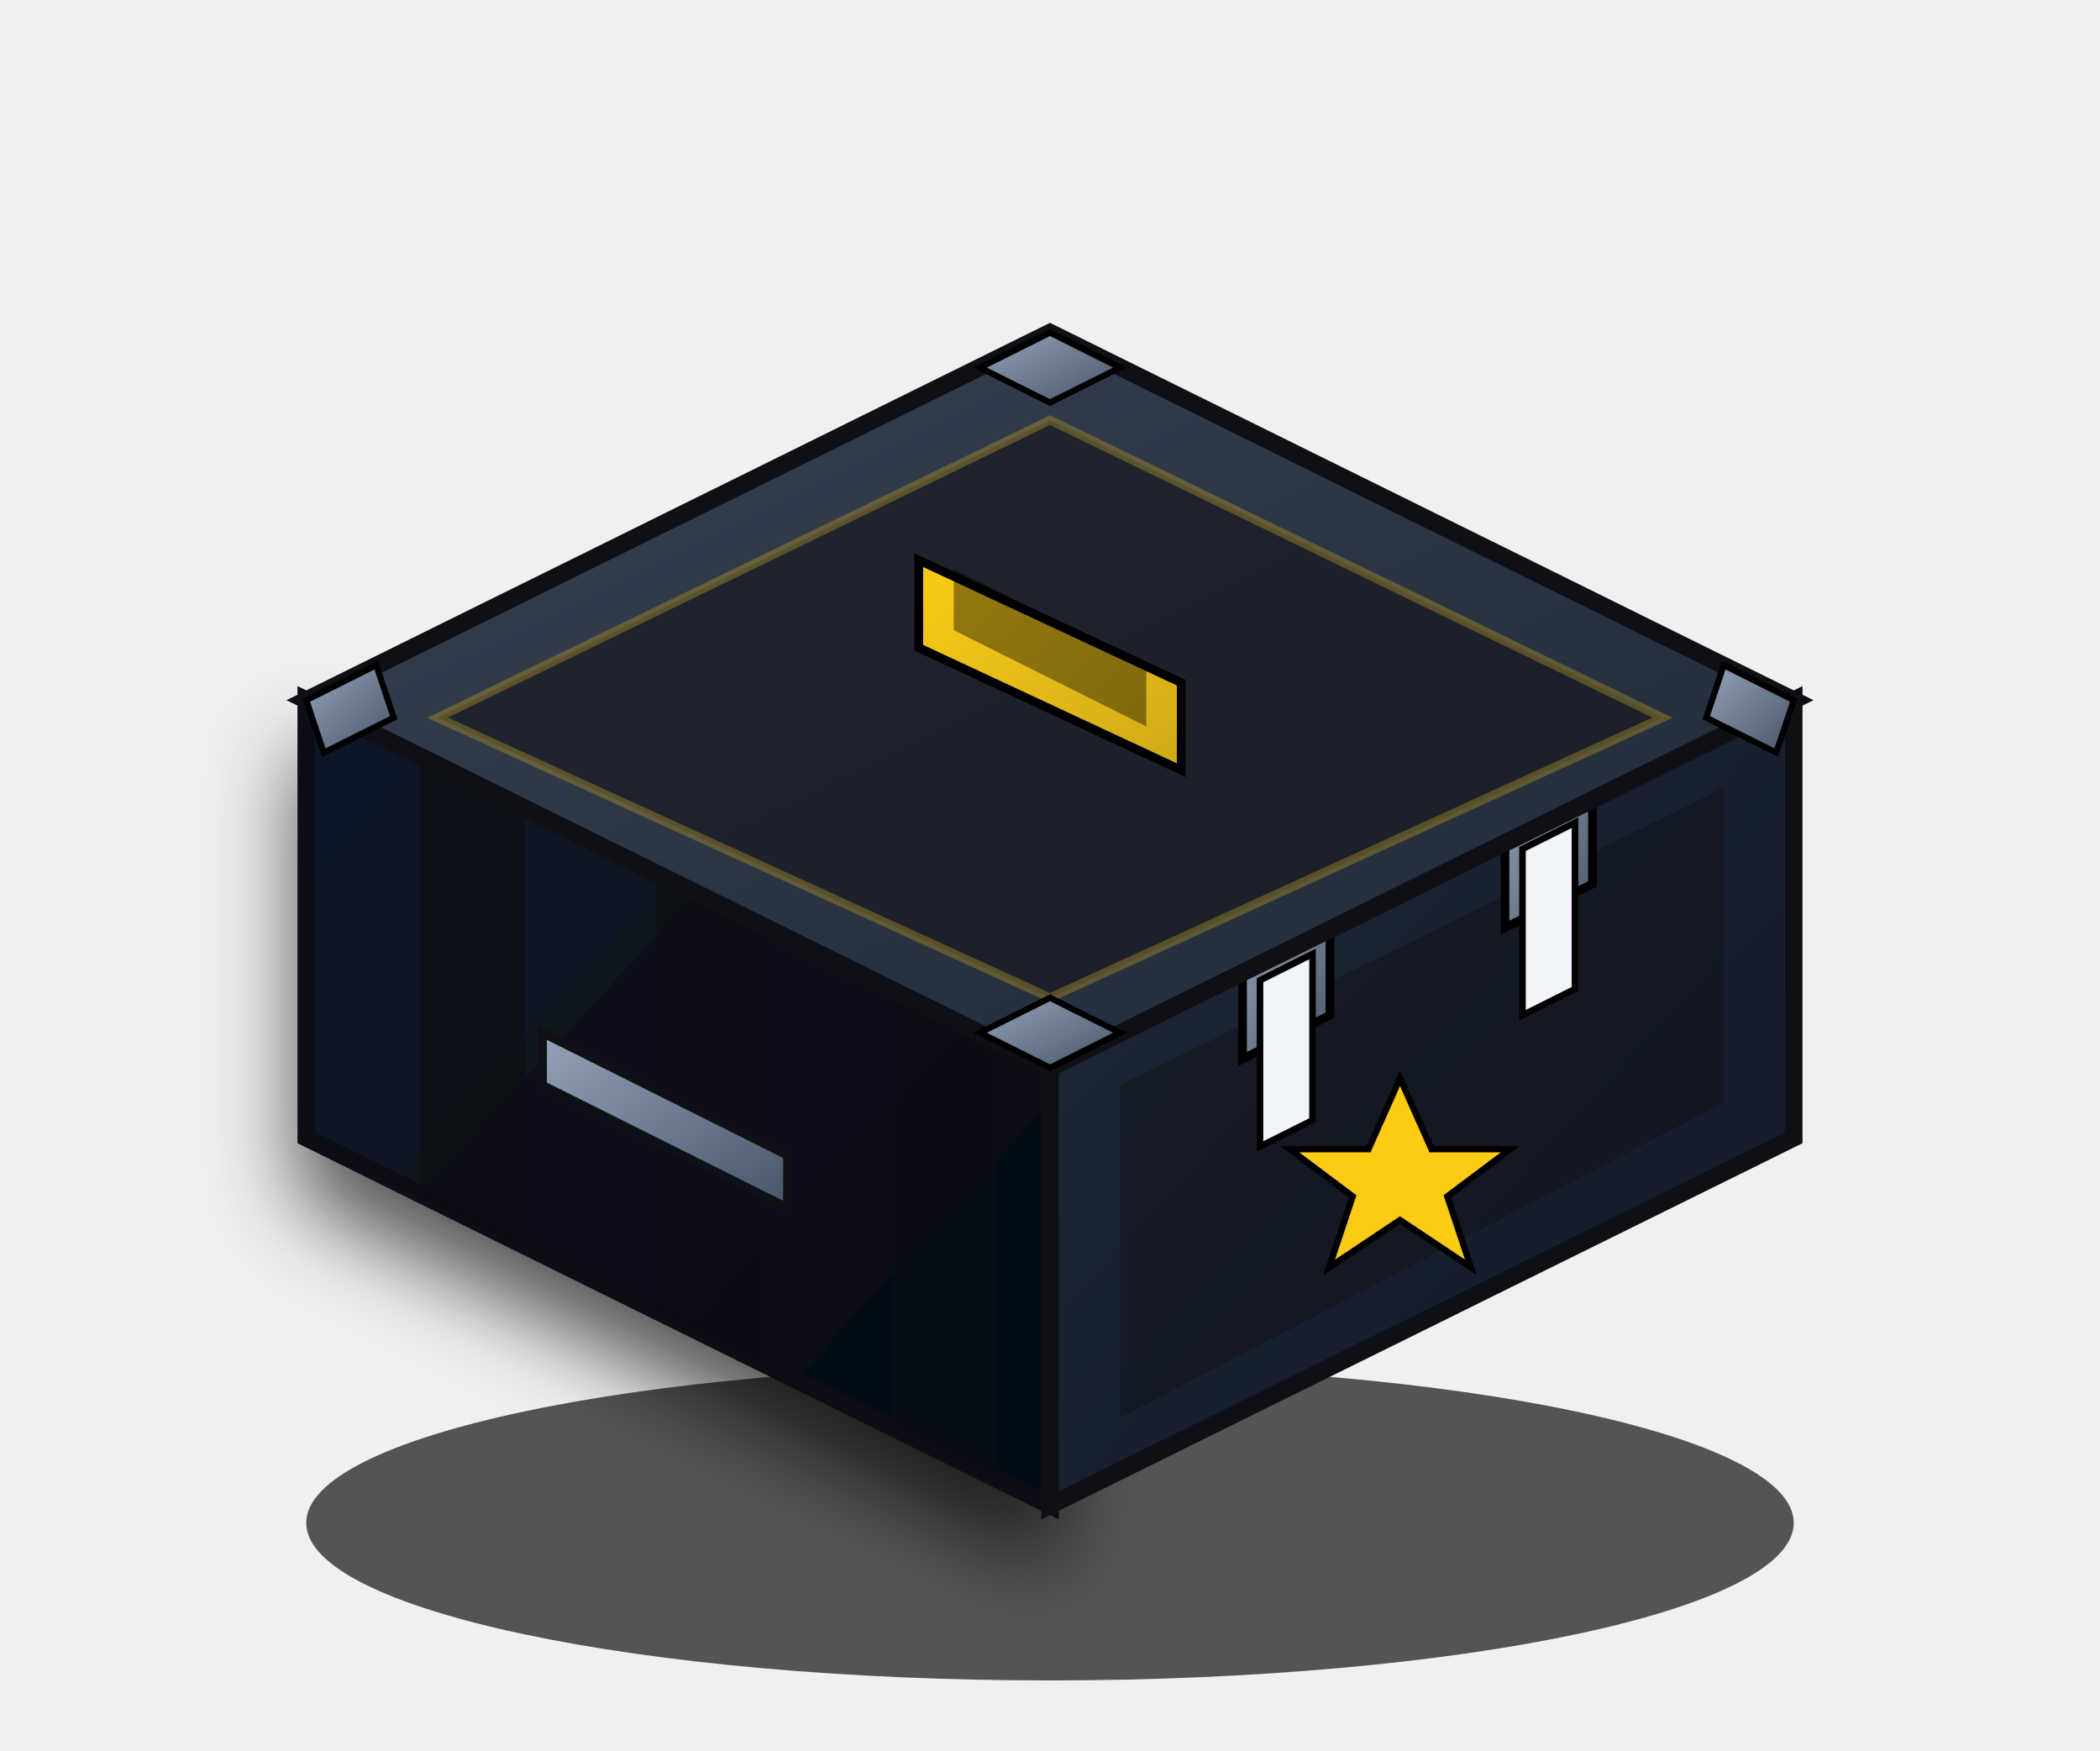
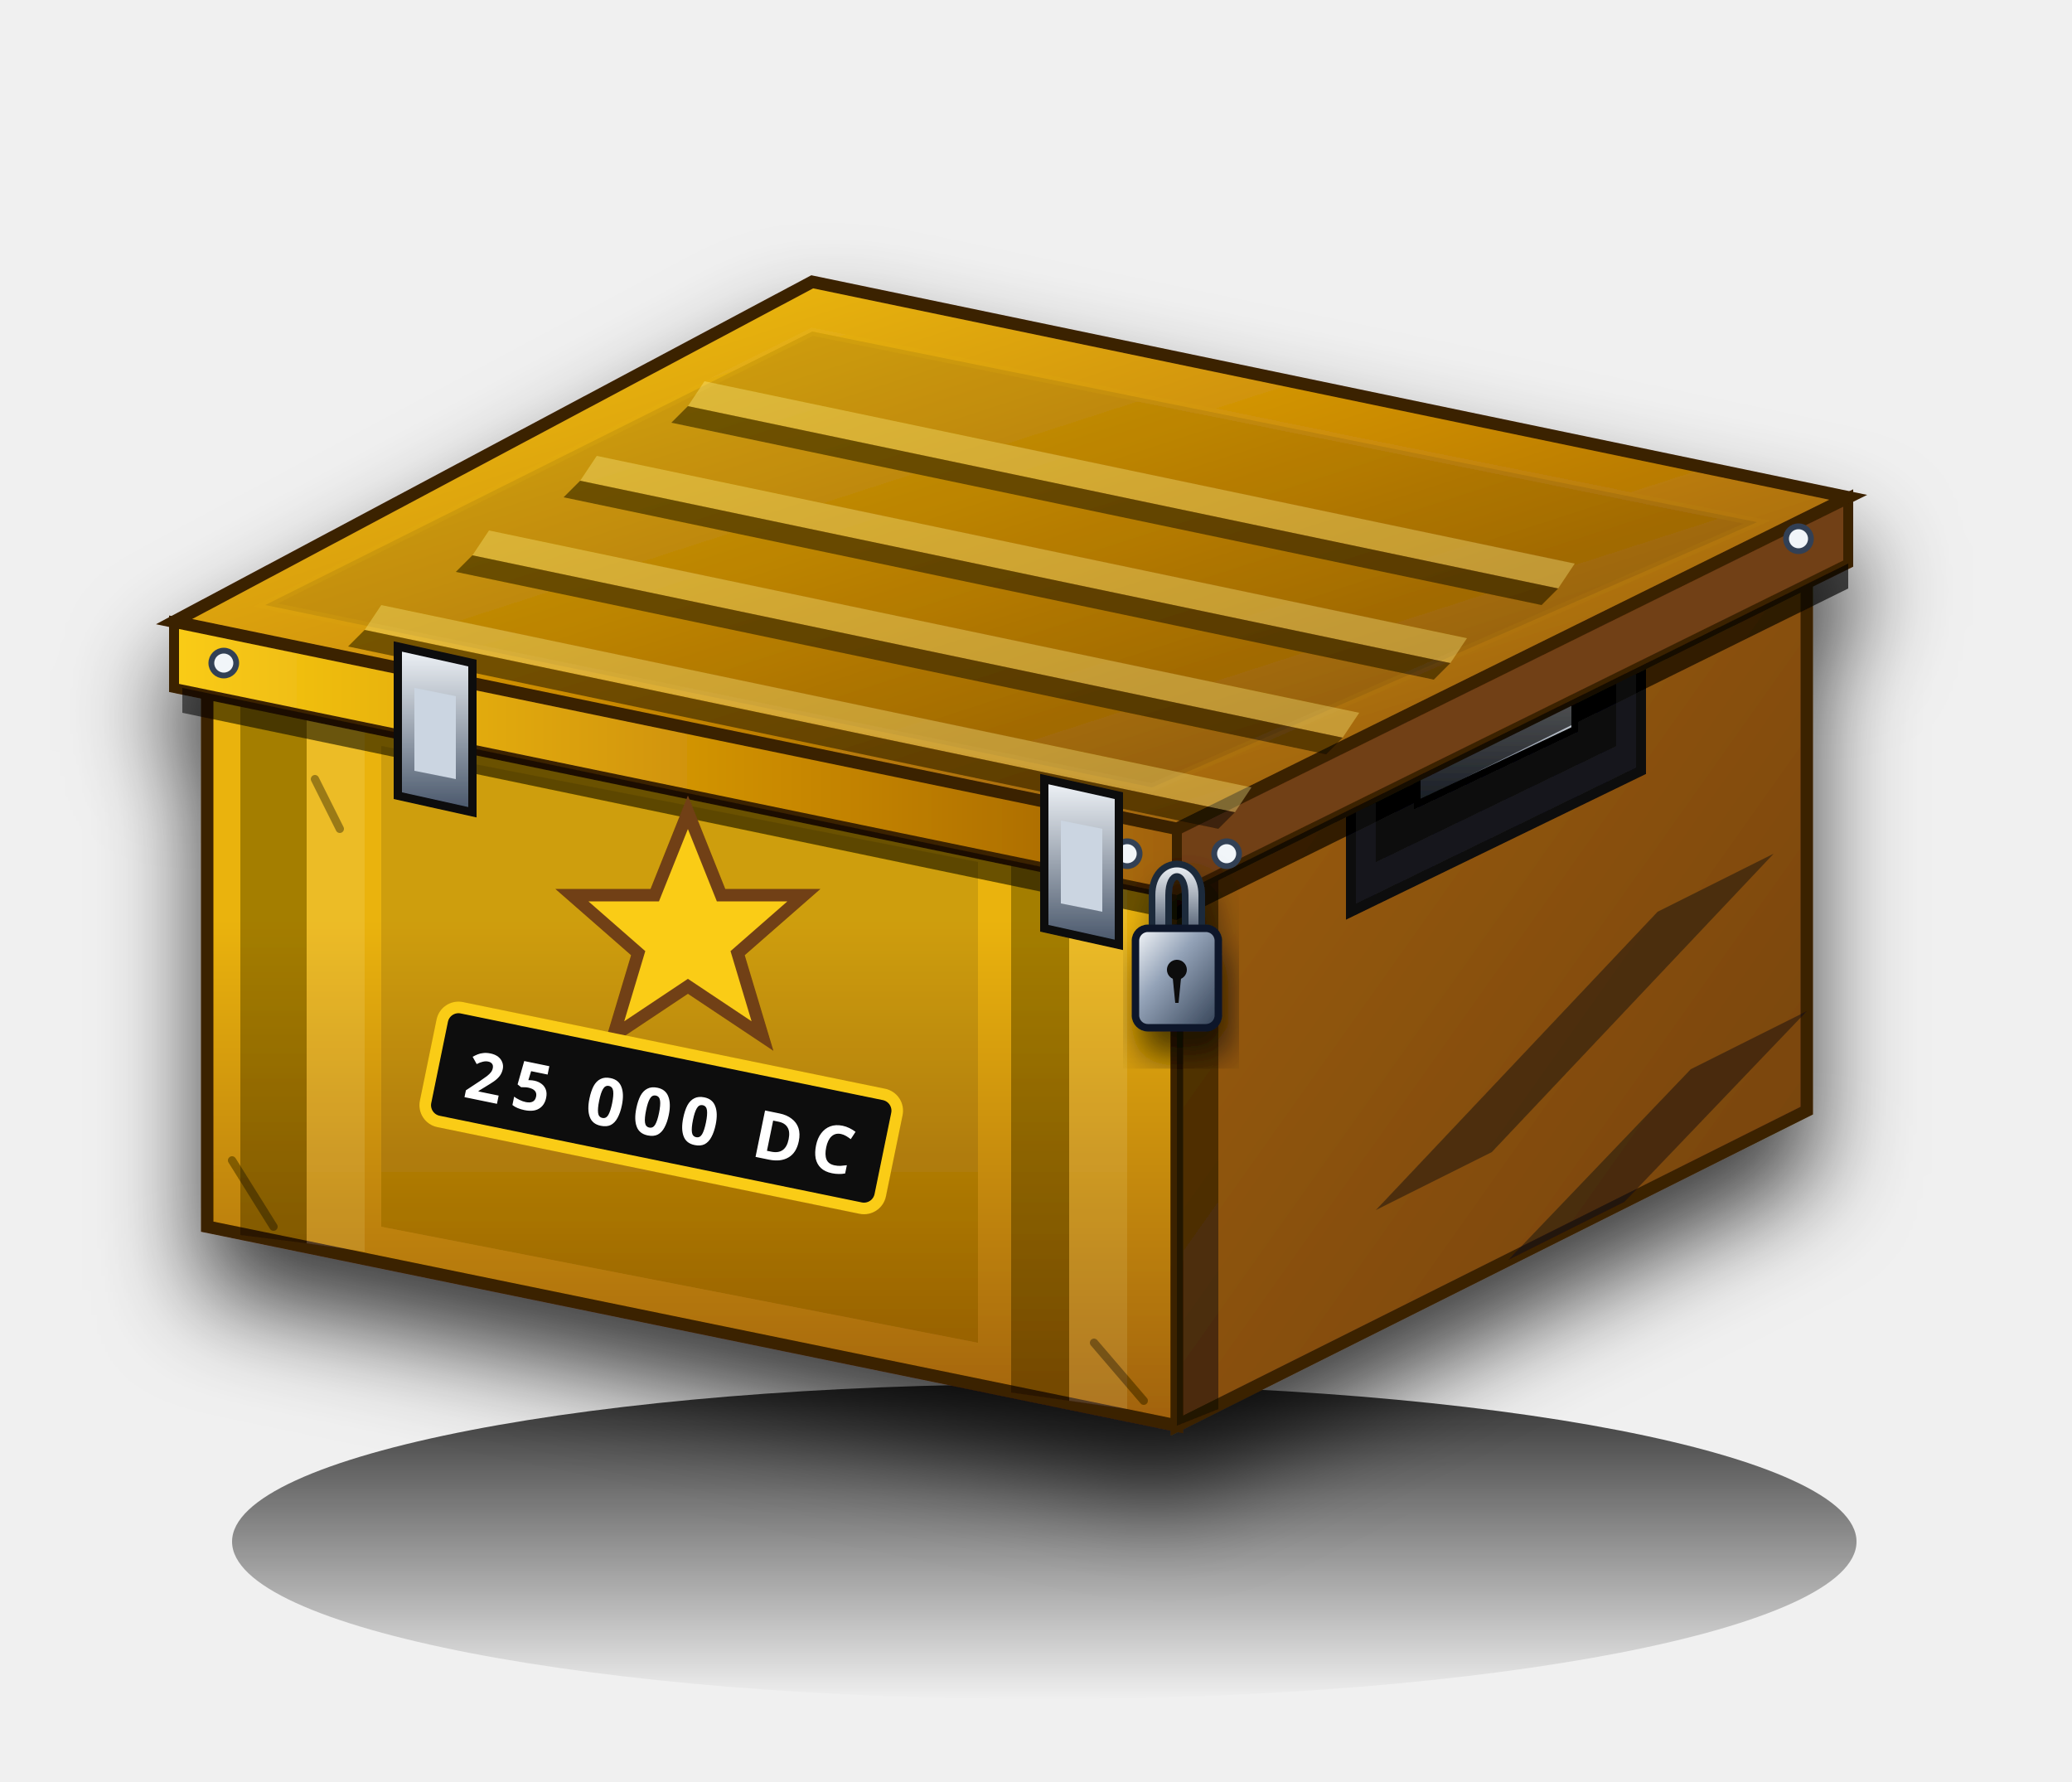
- <svg xmlns="http://www.w3.org/2000/svg" viewBox="0 0 240 200" width="100%" height="100%">
+ <svg xmlns="http://www.w3.org/2000/svg" viewBox="0 0 250 215" width="100%" height="100%">
  <defs>
-     <linearGradient id="topG" x1="0%" y1="0%" x2="100%" y2="100%">
-       <stop offset="0%" stop-color="#374151" />
-       <stop offset="100%" stop-color="#1f2937" />
+     <linearGradient id="groundG_vcela7" x1="0%" y1="0%" x2="0%" y2="100%">
+       <stop offset="0%" stop-color="#000000" stop-opacity="0.8" />
+       <stop offset="100%" stop-color="#000000" stop-opacity="0" />
    </linearGradient>
-     <linearGradient id="leftG" x1="0%" y1="0%" x2="100%" y2="100%">
-       <stop offset="0%" stop-color="#111827" />
-       <stop offset="100%" stop-color="#030712" />
+     <linearGradient id="topG_vcela7" x1="0%" y1="0%" x2="100%" y2="100%">
+       <stop offset="0%" stop-color="#facc15" />
+       <stop offset="50%" stop-color="#ca8a04" />
+       <stop offset="100%" stop-color="#854d0e" />
    </linearGradient>
-     <linearGradient id="rightG" x1="0%" y1="0%" x2="100%" y2="100%">
-       <stop offset="0%" stop-color="#1f2937" />
-       <stop offset="100%" stop-color="#111827" />
+     <linearGradient id="frontG_vcela7" x1="0%" y1="0%" x2="0%" y2="100%">
+       <stop offset="0%" stop-color="#eab308" />
+       <stop offset="35%" stop-color="#eab308" />
+       <stop offset="100%" stop-color="#a16207" />
    </linearGradient>
-     <linearGradient id="accentG" x1="0%" y1="0%" x2="100%" y2="100%">
+     <linearGradient id="sideG_vcela7" x1="0%" y1="0%" x2="100%" y2="100%">
+       <stop offset="0%" stop-color="#a16207" />
+       <stop offset="100%" stop-color="#713f12" />
+     </linearGradient>
+     <linearGradient id="rimG_vcela7" x1="0%" y1="0%" x2="100%" y2="0%">
      <stop offset="0%" stop-color="#facc15" />
-       <stop offset="100%" stop-color="#facc15" stop-opacity="0.8" />
+       <stop offset="60%" stop-color="#ca8a04" />
+       <stop offset="100%" stop-color="#a16207" />
    </linearGradient>
-     <linearGradient id="metalG" x1="0%" y1="0%" x2="100%" y2="100%">
-       <stop offset="0%" stop-color="#94a3b8" />
+     <linearGradient id="padlockG_vcela7" x1="0%" y1="0%" x2="100%" y2="100%">
+       <stop offset="0%" stop-color="#f8fafc" />
+       <stop offset="40%" stop-color="#94a3b8" />
+       <stop offset="100%" stop-color="#334155" />
+     </linearGradient>
+     <linearGradient id="steelG_vcela7" x1="0%" y1="0%" x2="0%" y2="100%">
+       <stop offset="0%" stop-color="#f1f5f9" />
      <stop offset="100%" stop-color="#475569" />
    </linearGradient>
-     <filter id="shadow" x="-20%" y="-20%" width="140%" height="140%">
-       <feDropShadow dx="0" dy="6" stdDeviation="5" flood-color="#000" flood-opacity="0.65" />
+     <filter id="softShad_vcela7" x="-30%" y="-30%" width="160%" height="160%">
+       <feDropShadow dx="0" dy="7" stdDeviation="6" flood-color="#000000" flood-opacity="0.75" />
+     </filter>
+     <filter id="lockShad_vcela7" x="-25%" y="-25%" width="150%" height="150%">
+       <feDropShadow dx="1" dy="3" stdDeviation="2" flood-color="#000000" flood-opacity="0.65" />
    </filter>
  </defs>
-   <ellipse cx="120" cy="174" rx="85" ry="18" fill="#000000" opacity="0.65" />
-   <polygon points="35,80 120,122 120,172 35,130" fill="url(#leftG)" stroke="#0f1015" stroke-width="2" filter="url(#shadow)" />
-   <polygon points="48,87 60,93 60,143 48,137" fill="#0c0d12" opacity="0.6" />
-   <polygon points="75,100 87,106 87,156 75,150" fill="#0c0d12" opacity="0.6" />
-   <polygon points="102,113 114,119 114,169 102,163" fill="#0c0d12" opacity="0.6" />
-   <polygon points="62,118 90,132 90,138 62,124" fill="url(#metalG)" stroke="#0f1015" stroke-width="1" />
-   <polygon points="120,122 205,80 205,130 120,172" fill="url(#rightG)" stroke="#0f1015" stroke-width="2" />
-   <polygon points="128,124 197,90 197,126 128,162" fill="#0c0d12" opacity="0.4" />
-   <polygon points="142,108 152,103 152,116 142,121" fill="url(#metalG)" stroke="#000" stroke-width="1" />
-   <polygon points="144,112 150,109 150,128 144,131" fill="#f1f5f9" stroke="#000" stroke-width="0.75" />
-   <polygon points="172,93 182,88 182,101 172,106" fill="url(#metalG)" stroke="#000" stroke-width="1" />
-   <polygon points="174,97 180,94 180,113 174,116" fill="#f1f5f9" stroke="#000" stroke-width="0.75" />
-   <g transform="translate(160, 134) scale(0.9)">
-     <polygon points="0,-12 4,-3 14,-3 6,3 9,12 0,6 -9,12 -6,3 -14,-3 -4,-3" fill="#facc15" stroke="#000" stroke-width="0.8" />
+   <ellipse cx="126" cy="186" rx="98" ry="19" fill="url(#groundG_vcela7)" />
+   <g filter="url(#softShad_vcela7)">
+     <polygon points="25,78 142,102 142,172 25,148" fill="url(#frontG_vcela7)" stroke="#3b2005" stroke-width="1.5" />
+     <polygon points="29,81 37,83 37,150 29,149" fill="#000000" opacity="0.3" />
+     <polygon points="37,83 44,84 44,151 37,150" fill="#ffffff" opacity="0.12" />
+     <polygon points="122,100 129,101 129,169 122,168" fill="#000000" opacity="0.3" />
+     <polygon points="129,101 136,102 136,170 129,169" fill="#ffffff" opacity="0.12" />
+     <polygon points="46,90 118,104 118,162 46,148" fill="#000000" opacity="0.12" />
+     <path d="M 28,140 L 33,148 M 132,162 L 138,169 M 38,94 L 41,100" stroke="#000000" opacity="0.35" stroke-width="1" stroke-linecap="round" />
+     <polygon points="142,102 218,64 218,134 142,172" fill="url(#sideG_vcela7)" stroke="#3b2005" stroke-width="1.5" />
+     <polygon points="142,102 147,100 147,170 142,172" fill="#000000" opacity="0.45" />
+     <g opacity="0.45">
+       <polygon points="166,146 180,139 214,103 200,110" fill="#09090b" />
+       <polygon points="182,152 196,145 218,122 204,129" fill="#09090b" />
+     </g>
+     <polygon points="163,88 198,71 198,93 163,110" fill="#18181b" stroke="#09090b" stroke-width="1.2" />
+     <polygon points="166,90 195,76 195,90 166,104" fill="#09090b" />
+     <polygon points="171,92 190,83 190,88 171,97" fill="url(#steelG_vcela7)" stroke="#000000" stroke-width="0.8" />
+     <polygon points="21,75 142,100 142,108 21,83" fill="url(#rimG_vcela7)" stroke="#3b2005" stroke-width="1.2" />
+     <polygon points="142,100 223,60 223,68 142,108" fill="#713f12" stroke="#3b2005" stroke-width="1.2" />
+     <polygon points="22,83 142,108 142,111 22,86" fill="#000000" opacity="0.55" />
+     <polygon points="142,108 223,68 223,71 142,111" fill="#000000" opacity="0.65" />
+     <polygon points="98,34 223,60 142,100 21,75" fill="url(#topG_vcela7)" stroke="#3b2005" stroke-width="1.5" />
+     <polygon points="98,40 212,63 139,95 32,73" fill="#000000" opacity="0.1" stroke="#ffffff" stroke-opacity="0.18" stroke-width="1" />
+     <polygon points="85,46 190,68 188,71 83,49" fill="#fef08a" opacity="0.35" />
+     <polygon points="83,49 188,71 186,73 81,51" fill="#000000" opacity="0.45" />
+     <polygon points="72,55 177,77 175,80 70,58" fill="#fef08a" opacity="0.35" />
+     <polygon points="70,58 175,80 173,82 68,60" fill="#000000" opacity="0.45" />
+     <polygon points="59,64 164,86 162,89 57,67" fill="#fef08a" opacity="0.35" />
+     <polygon points="57,67 162,89 160,91 55,69" fill="#000000" opacity="0.45" />
+     <polygon points="46,73 151,95 149,98 44,76" fill="#fef08a" opacity="0.35" />
+     <polygon points="44,76 149,98 147,100 42,78" fill="#000000" opacity="0.45" />
+     <circle cx="27" cy="80" r="1.5" fill="#f1f5f9" stroke="#334155" stroke-width="0.7" />
+     <circle cx="136" cy="103" r="1.5" fill="#f1f5f9" stroke="#334155" stroke-width="0.7" />
+     <circle cx="148" cy="103" r="1.5" fill="#f1f5f9" stroke="#334155" stroke-width="0.7" />
+     <circle cx="217" cy="65" r="1.5" fill="#f1f5f9" stroke="#334155" stroke-width="0.7" />
+     <polygon points="48,78 57,80 57,98 48,96" fill="url(#steelG_vcela7)" stroke="#09090b" stroke-width="1" />
+     <polygon points="50,83 55,84 55,94 50,93" fill="#cbd5e1" />
+     <polygon points="126,94 135,96 135,114 126,112" fill="url(#steelG_vcela7)" stroke="#09090b" stroke-width="1" />
+     <polygon points="128,99 133,100 133,110 128,109" fill="#cbd5e1" />
+     <g transform="translate(83, 118)">
+       <g transform="translate(0, -6)">
+         <polygon points="0,-14 4,-4 14,-4 6,3 9,13 0,7 -9,13 -6,3 -14,-4 -4,-4" fill="#facc15" stroke="#713f12" stroke-width="1.5" />
+       </g>
+       <g transform="rotate(11.6) translate(0, 16)">
+         <rect x="-28" y="-7" width="56" height="14" rx="2" fill="#09090b" stroke="#facc15" stroke-width="1.4" />
+         <text x="0" y="3.5" font-family="'Impact', 'Arial Black', sans-serif" font-size="8" font-weight="900" fill="#ffffff" text-anchor="middle" letter-spacing="1.2">25 000 DC</text>
+       </g>
+     </g>
+     <g transform="translate(136, 108)" filter="url(#lockShad_vcela7)">
+       <path d="M 3,0 C 3,-5 9,-5 9,0 L 9,5 L 7,5 L 7,0 C 7,-3 5,-3 5,0 L 5,5 L 3,5 Z" fill="url(#steelG_vcela7)" stroke="#1e293b" stroke-width="0.8" />
+       <rect x="1" y="4" width="10" height="12" rx="1.5" fill="url(#padlockG_vcela7)" stroke="#0f172a" stroke-width="0.9" />
+       <circle cx="6" cy="9" r="1.2" fill="#09090b" />
+       <polygon points="5.4,9 6.6,9 6.2,13 5.8,13" fill="#09090b" />
+     </g>
  </g>
-   <polygon points="120,38 205,80 120,122 35,80" fill="url(#topG)" stroke="#0f1015" stroke-width="2" />
-   <polygon points="120,48 190,82 120,114 50,82" fill="#151720" opacity="0.65" stroke="#facc15" stroke-opacity="0.4" stroke-width="1" />
-   <polygon points="120,38 128,42 120,46 112,42" fill="url(#metalG)" stroke="#000" stroke-width="0.7" />
-   <polygon points="205,80 197,76 195,82 203,86" fill="url(#metalG)" stroke="#000" stroke-width="0.7" />
-   <polygon points="120,122 128,118 120,114 112,118" fill="url(#metalG)" stroke="#000" stroke-width="0.7" />
-   <polygon points="35,80 43,76 45,82 37,86" fill="url(#metalG)" stroke="#000" stroke-width="0.7" />
-   <polygon points="105,74 135,88 135,78 105,64" fill="url(#accentG)" stroke="#000" stroke-width="1" />
-   <polygon points="109,72 131,83 131,76 109,65" fill="#000" opacity="0.4" />
</svg>
